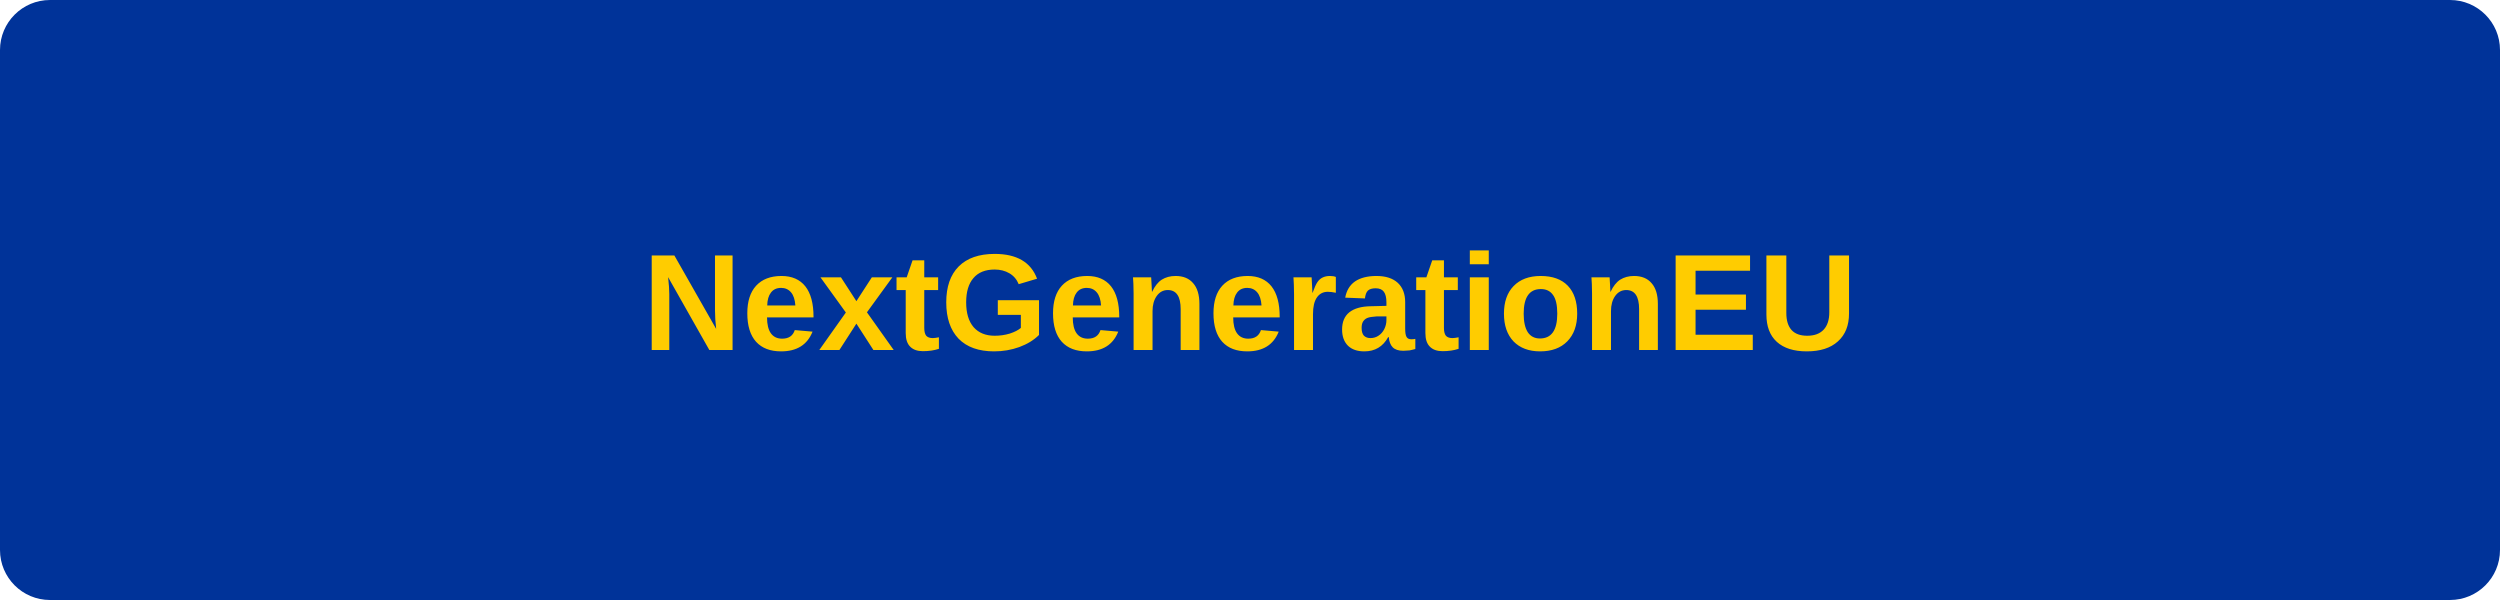
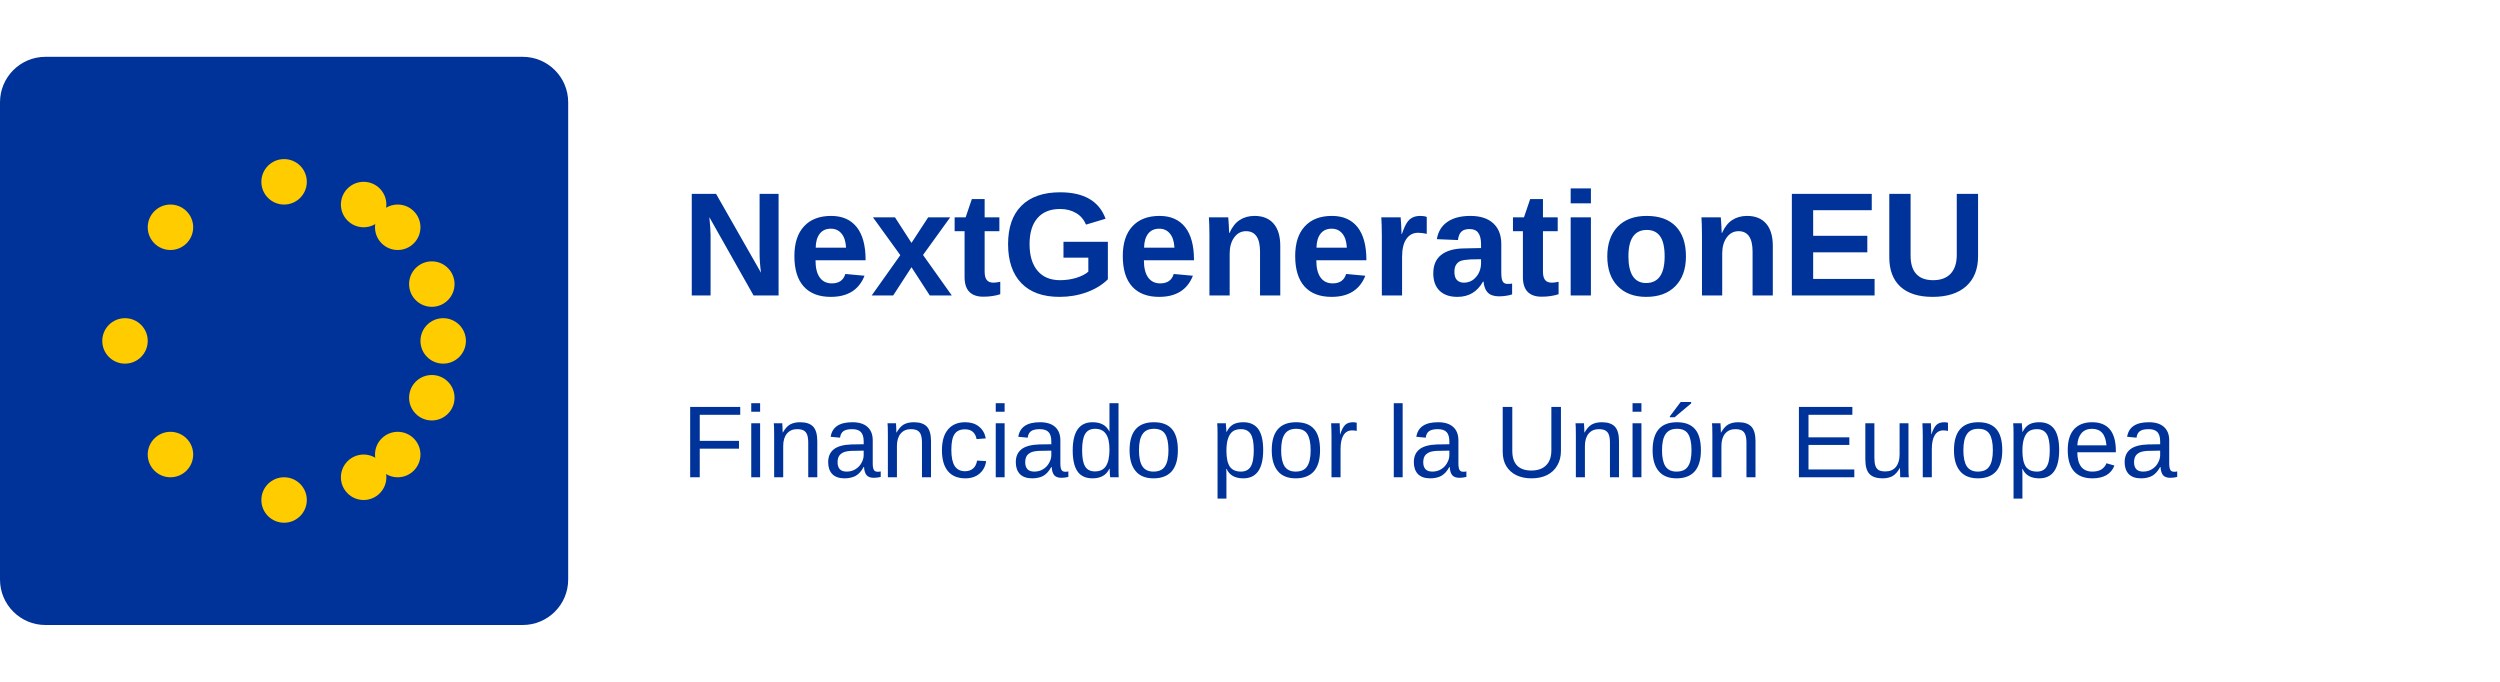
- <svg xmlns="http://www.w3.org/2000/svg" width="200" height="48" viewBox="0 0 200 48" fill="none">
-   <rect width="200" height="48" rx="4" fill="#003399" />
-   <text x="100" y="28" fill="#FFCC00" font-family="Arial, sans-serif" font-size="11" font-weight="700" text-anchor="middle">NextGenerationEU</text>
+ <svg xmlns="http://www.w3.org/2000/svg" width="220" height="60" viewBox="0 0 220 60" fill="none">
+   <rect x="0" y="5" width="50" height="50" rx="4" fill="#003399" />
+   <g transform="translate(25, 30)">
+     <circle cx="0" cy="-14" r="2" fill="#FFCC00" />
+     <circle cx="10" cy="-10" r="2" fill="#FFCC00" />
+     <circle cx="14" cy="0" r="2" fill="#FFCC00" />
+     <circle cx="10" cy="10" r="2" fill="#FFCC00" />
+     <circle cx="0" cy="14" r="2" fill="#FFCC00" />
+     <circle cx="-10" cy="10" r="2" fill="#FFCC00" />
+     <circle cx="-14" cy="0" r="2" fill="#FFCC00" />
+     <circle cx="-10" cy="-10" r="2" fill="#FFCC00" />
+     <circle cx="7" cy="-12" r="2" fill="#FFCC00" />
+     <circle cx="13" cy="-5" r="2" fill="#FFCC00" />
+     <circle cx="13" cy="5" r="2" fill="#FFCC00" />
+     <circle cx="7" cy="12" r="2" fill="#FFCC00" />
+   </g>
+   <text x="60" y="26" fill="#003399" font-family="Arial, Helvetica, sans-serif" font-size="13" font-weight="800">NextGenerationEU</text>
+   <text x="60" y="42" fill="#003399" font-family="Arial, Helvetica, sans-serif" font-size="9" font-weight="400">Financiado por la Unión Europea</text>
</svg>
